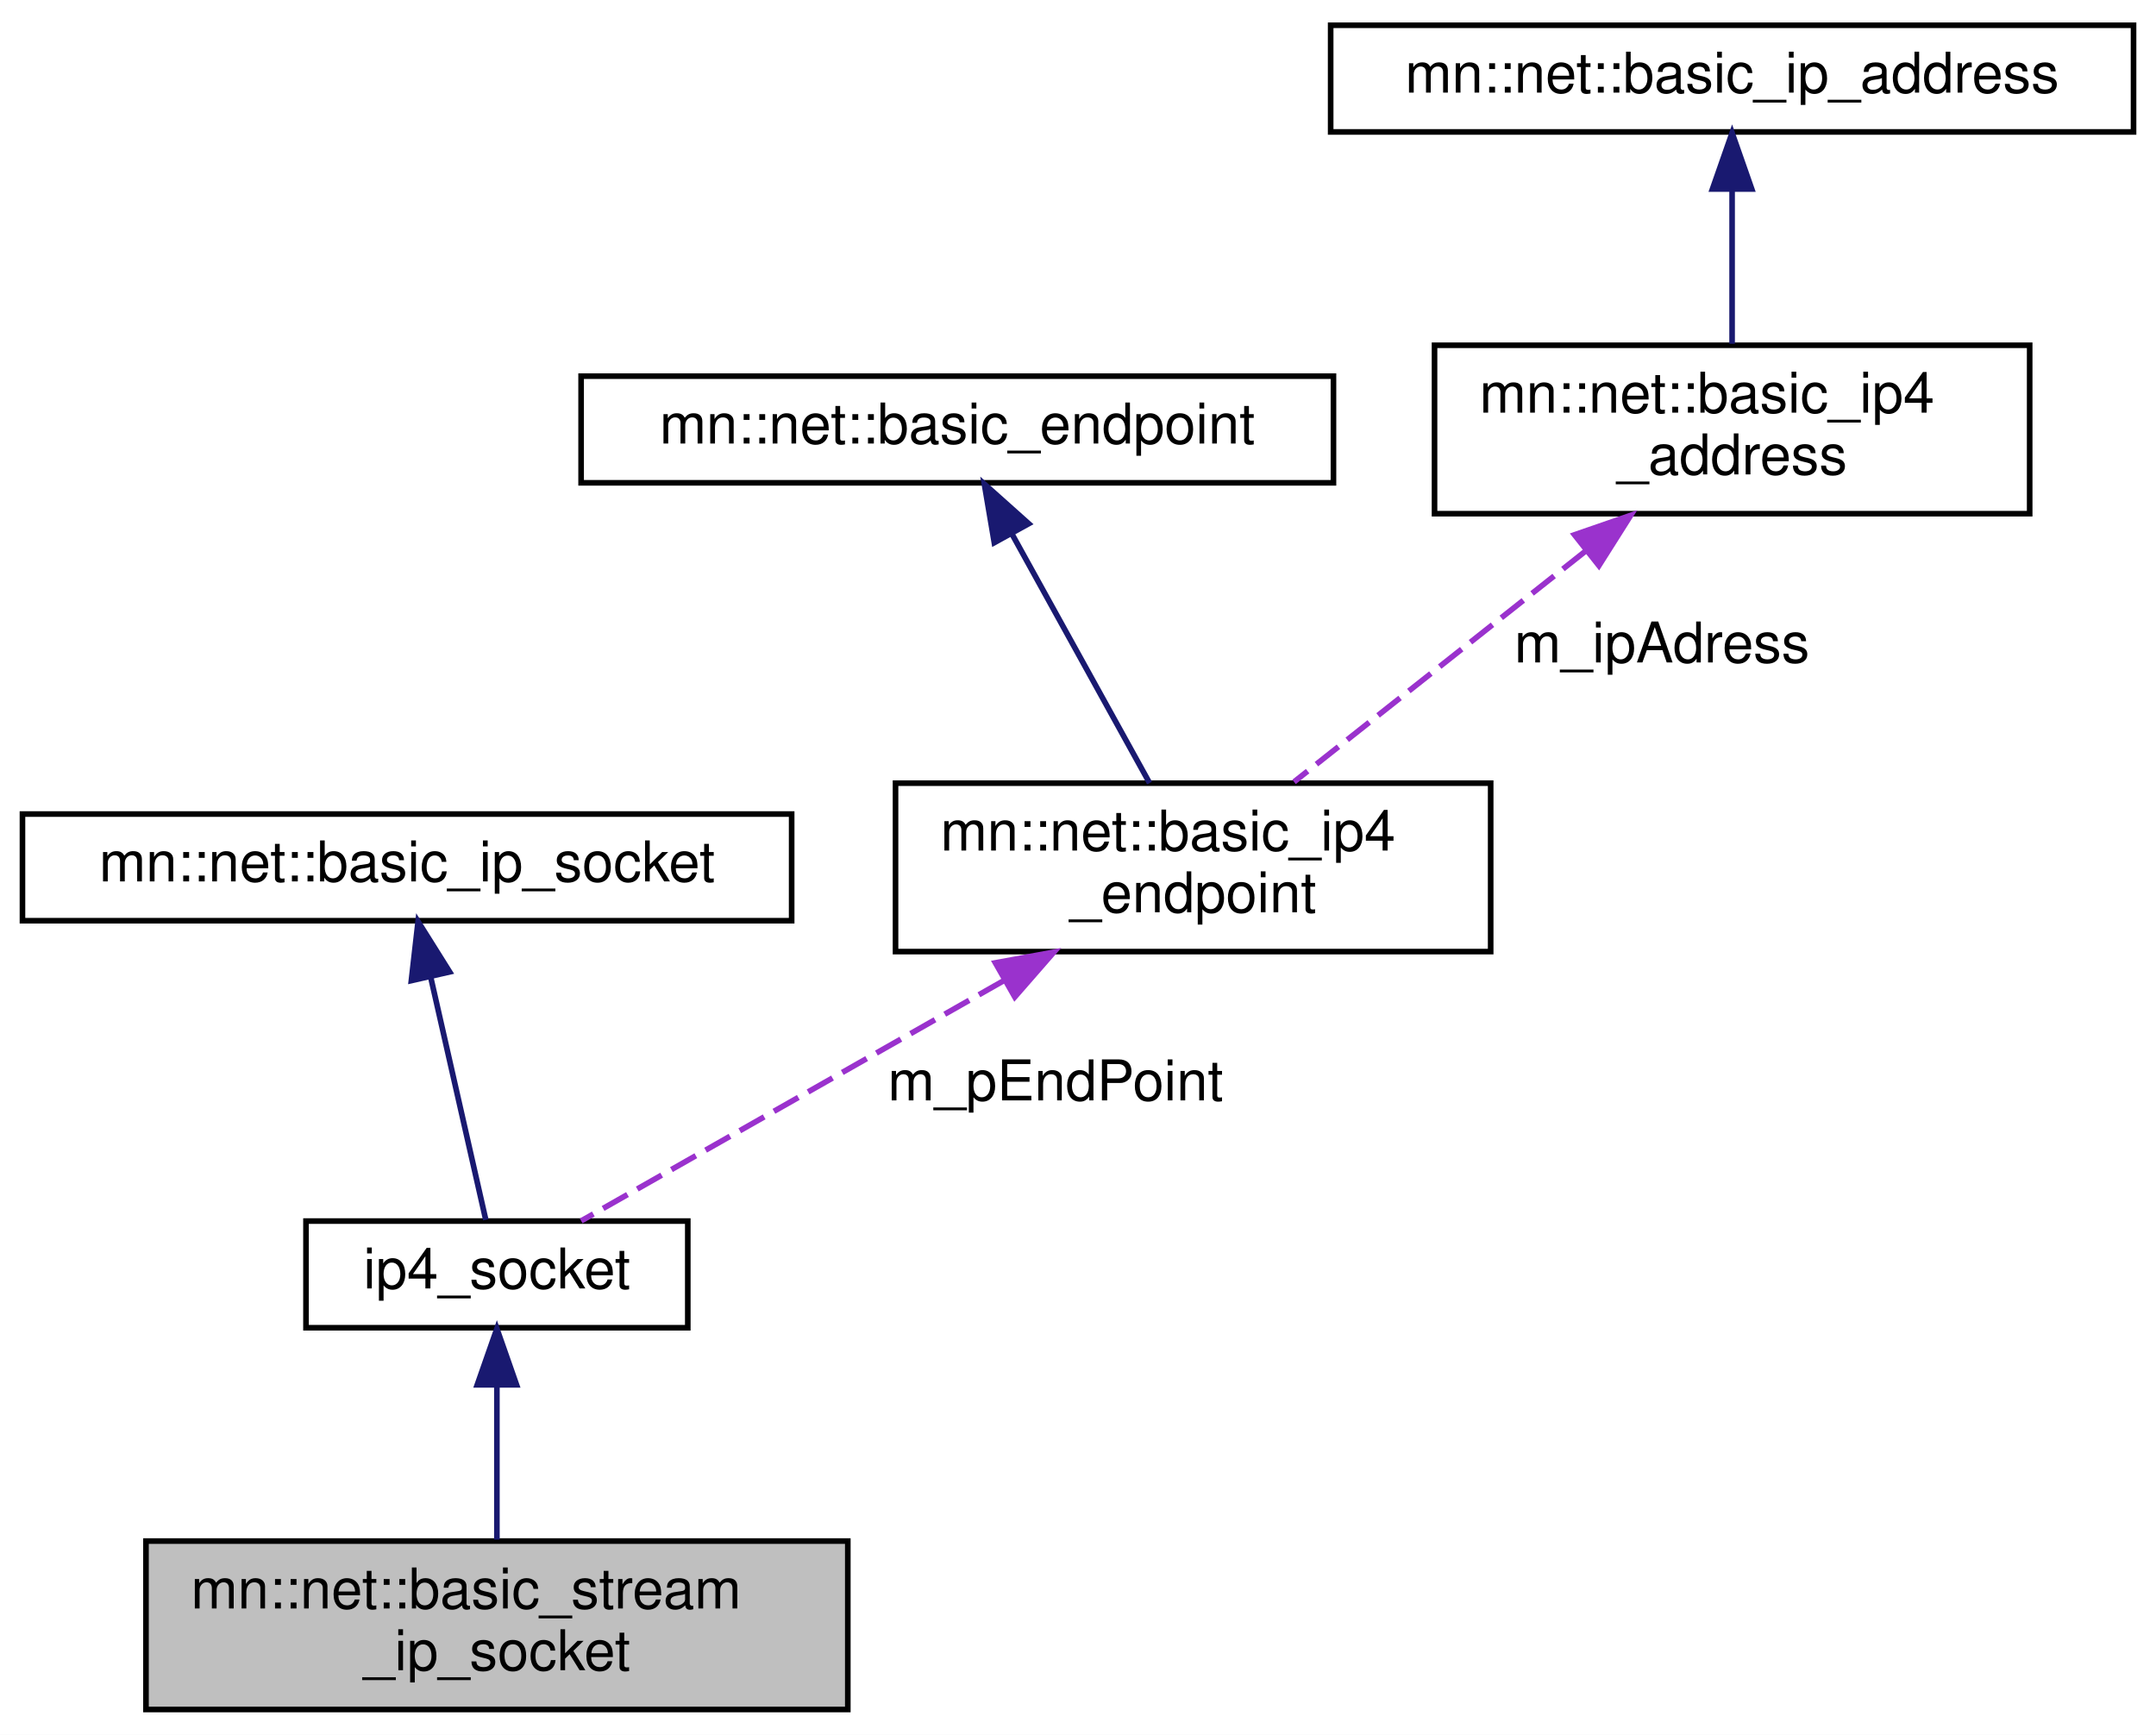
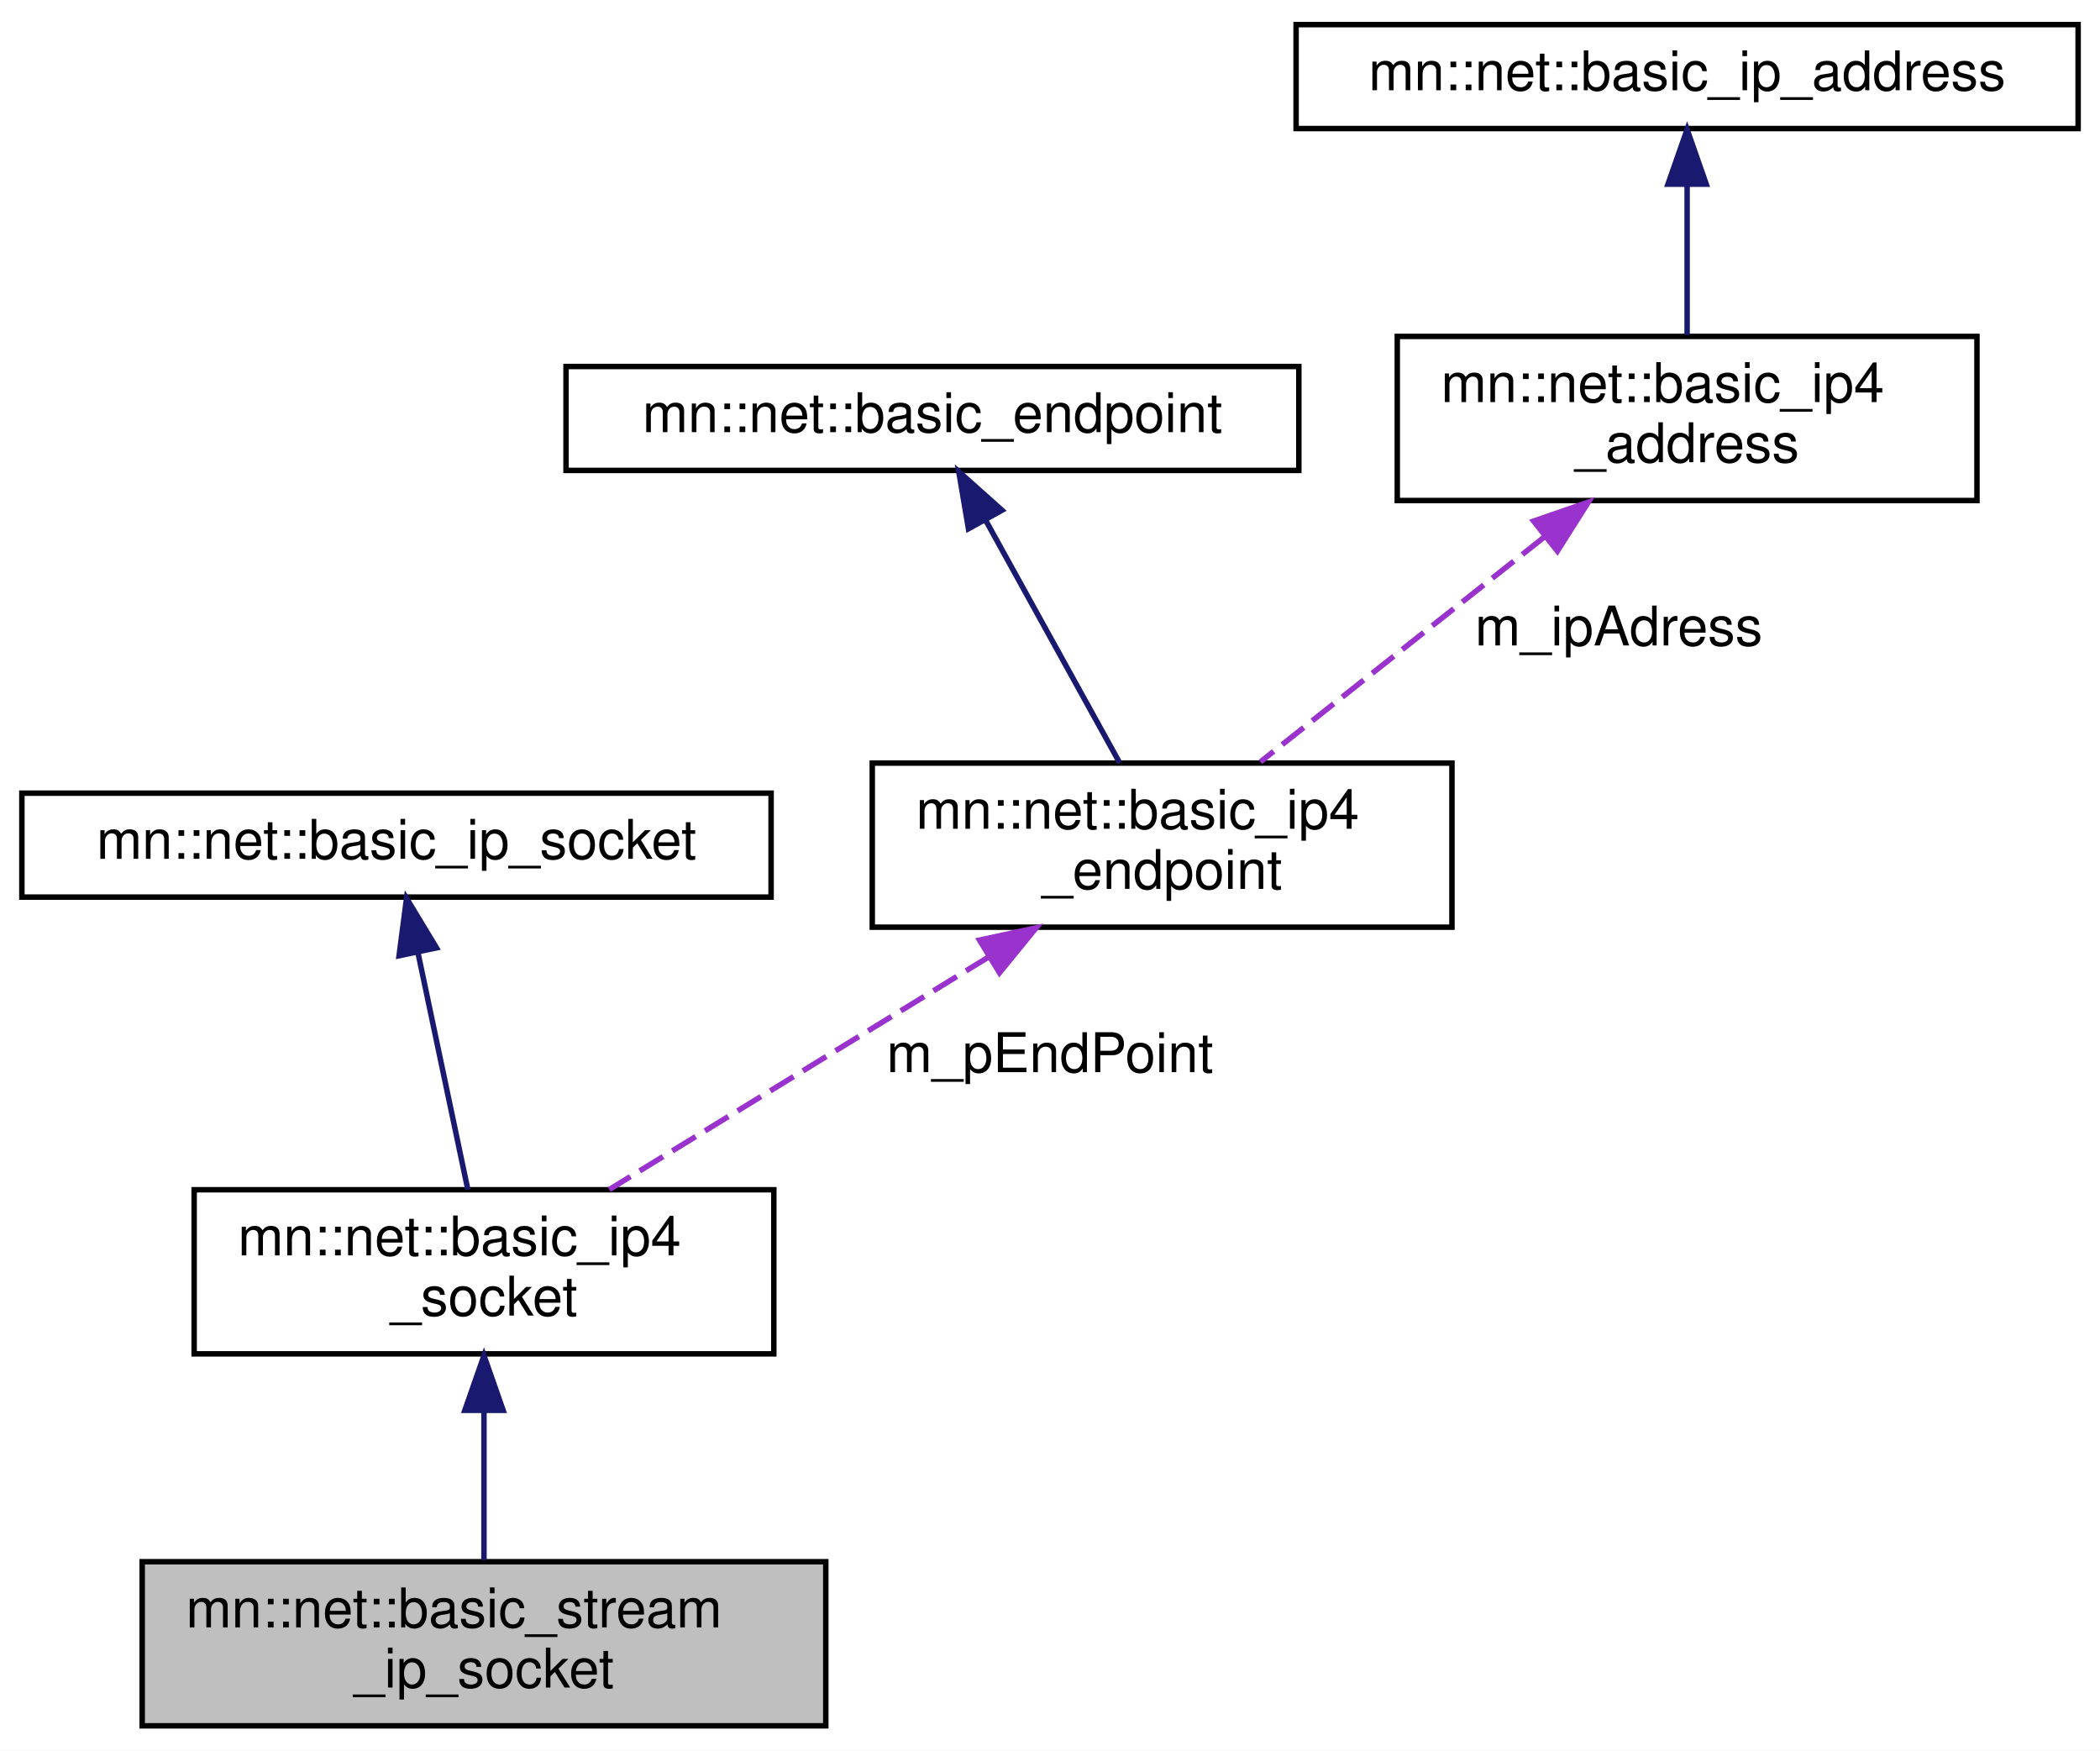
- <svg xmlns="http://www.w3.org/2000/svg" xmlns:xlink="http://www.w3.org/1999/xlink" width="384pt" height="309pt" viewBox="0.00 0.00 384.00 309.00">
-   <g id="graph0" class="graph" transform="scale(1 1) rotate(0) translate(4 305)">
-     <polygon fill="white" stroke="transparent" points="-4,4 -4,-305 380,-305 380,4 -4,4" />
+ <svg xmlns="http://www.w3.org/2000/svg" xmlns:xlink="http://www.w3.org/1999/xlink" width="384pt" height="320pt" viewBox="0.00 0.00 384.00 320.00">
+   <g id="graph0" class="graph" transform="scale(1 1) rotate(0) translate(4 316)">
+     <polygon fill="white" stroke="transparent" points="-4,4 -4,-316 380,-316 380,4 -4,4" />
    <g id="node1" class="node">
      <g id="a_node1">
        <a xlink:title=" ">
          <polygon fill="#bfbfbf" stroke="black" points="22,-0.5 22,-30.5 147,-30.5 147,-0.5 22,-0.5" />
          <text text-anchor="start" x="30" y="-18.5" font-family="Helvetica,sans-Serif" font-size="10.00">mn::net::basic_stream</text>
          <text text-anchor="middle" x="84.5" y="-7.5" font-family="Helvetica,sans-Serif" font-size="10.00">_ip_socket</text>
        </a>
      </g>
    </g>
    <g id="node2" class="node">
      <g id="a_node2">
        <a xlink:href="classmn_1_1net_1_1basic__ip4__socket.html" target="_top" xlink:title=" ">
-           <polygon fill="white" stroke="black" points="50.5,-68.5 50.5,-87.5 118.5,-87.5 118.5,-68.5 50.5,-68.5" />
-           <text text-anchor="middle" x="84.5" y="-75.5" font-family="Helvetica,sans-Serif" font-size="10.00">ip4_socket</text>
+           <polygon fill="white" stroke="black" points="31.5,-68.5 31.5,-98.5 137.5,-98.5 137.5,-68.5 31.5,-68.5" />
+           <text text-anchor="start" x="39.5" y="-86.5" font-family="Helvetica,sans-Serif" font-size="10.00">mn::net::basic_ip4</text>
+           <text text-anchor="middle" x="84.5" y="-75.5" font-family="Helvetica,sans-Serif" font-size="10.00">_socket</text>
        </a>
      </g>
    </g>
    <g id="edge1" class="edge">
-       <path fill="none" stroke="midnightblue" d="M84.5,-58.22C84.5,-49.36 84.5,-38.96 84.5,-30.76" />
-       <polygon fill="midnightblue" stroke="midnightblue" points="81,-58.33 84.5,-68.33 88,-58.33 81,-58.33" />
+       <path fill="none" stroke="midnightblue" d="M84.5,-58.03C84.5,-48.86 84.5,-38.74 84.5,-30.79" />
+       <polygon fill="midnightblue" stroke="midnightblue" points="81,-58.18 84.5,-68.18 88,-58.18 81,-58.18" />
    </g>
    <g id="node3" class="node">
      <g id="a_node3">
        <a xlink:href="classmn_1_1net_1_1basic__ip__socket.html" target="_top" xlink:title="Wrapper class around lwip implementation of a socket.">
-           <polygon fill="white" stroke="black" points="0,-141 0,-160 137,-160 137,-141 0,-141" />
-           <text text-anchor="middle" x="68.5" y="-148" font-family="Helvetica,sans-Serif" font-size="10.00">mn::net::basic_ip_socket</text>
+           <polygon fill="white" stroke="black" points="0,-152 0,-171 137,-171 137,-152 0,-152" />
+           <text text-anchor="middle" x="68.5" y="-159" font-family="Helvetica,sans-Serif" font-size="10.00">mn::net::basic_ip_socket</text>
        </a>
      </g>
    </g>
    <g id="edge2" class="edge">
-       <path fill="none" stroke="midnightblue" d="M72.73,-130.86C75.9,-116.9 80.09,-98.43 82.52,-87.72" />
-       <polygon fill="midnightblue" stroke="midnightblue" points="69.26,-130.33 70.46,-140.86 76.09,-131.88 69.26,-130.33" />
+       <path fill="none" stroke="midnightblue" d="M72.44,-141.78C75.26,-128.4 78.99,-110.69 81.55,-98.52" />
+       <polygon fill="midnightblue" stroke="midnightblue" points="68.97,-141.28 70.34,-151.78 75.82,-142.72 68.97,-141.28" />
    </g>
    <g id="node4" class="node">
      <g id="a_node4">
        <a xlink:href="classmn_1_1net_1_1basic__ip4__endpoint.html" target="_top" xlink:title=" ">
-           <polygon fill="white" stroke="black" points="155.5,-135.5 155.5,-165.5 261.5,-165.5 261.5,-135.5 155.5,-135.5" />
-           <text text-anchor="start" x="163.5" y="-153.5" font-family="Helvetica,sans-Serif" font-size="10.00">mn::net::basic_ip4</text>
-           <text text-anchor="middle" x="208.5" y="-142.5" font-family="Helvetica,sans-Serif" font-size="10.00">_endpoint</text>
+           <polygon fill="white" stroke="black" points="155.5,-146.5 155.5,-176.5 261.5,-176.5 261.5,-146.5 155.5,-146.5" />
+           <text text-anchor="start" x="163.5" y="-164.5" font-family="Helvetica,sans-Serif" font-size="10.00">mn::net::basic_ip4</text>
+           <text text-anchor="middle" x="208.5" y="-153.5" font-family="Helvetica,sans-Serif" font-size="10.00">_endpoint</text>
        </a>
      </g>
    </g>
    <g id="edge3" class="edge">
-       <path fill="none" stroke="#9a32cd" stroke-dasharray="5,2" d="M174.7,-130.28C150.13,-116.31 118.04,-98.07 99.51,-87.53" />
-       <polygon fill="#9a32cd" stroke="#9a32cd" points="173.28,-133.5 183.7,-135.4 176.74,-127.42 173.28,-133.5" />
-       <text text-anchor="middle" x="184" y="-109" font-family="Helvetica,sans-Serif" font-size="10.00"> m_pEndPoint</text>
+       <path fill="none" stroke="#9a32cd" stroke-dasharray="5,2" d="M176.92,-141.14C155.23,-127.85 126.95,-110.52 107.41,-98.54" />
+       <polygon fill="#9a32cd" stroke="#9a32cd" points="175.11,-144.14 185.47,-146.38 178.77,-138.17 175.11,-144.14" />
+       <text text-anchor="middle" x="188" y="-120" font-family="Helvetica,sans-Serif" font-size="10.00"> m_pEndPoint</text>
    </g>
    <g id="node5" class="node">
      <g id="a_node5">
        <a xlink:href="classmn_1_1net_1_1basic__endpoint.html" target="_top" xlink:title=" ">
-           <polygon fill="white" stroke="black" points="99.5,-219 99.5,-238 233.5,-238 233.5,-219 99.5,-219" />
-           <text text-anchor="middle" x="166.5" y="-226" font-family="Helvetica,sans-Serif" font-size="10.00">mn::net::basic_endpoint</text>
+           <polygon fill="white" stroke="black" points="99.5,-230 99.5,-249 233.5,-249 233.5,-230 99.5,-230" />
+           <text text-anchor="middle" x="166.5" y="-237" font-family="Helvetica,sans-Serif" font-size="10.00">mn::net::basic_endpoint</text>
        </a>
      </g>
    </g>
    <g id="edge4" class="edge">
-       <path fill="none" stroke="midnightblue" d="M176.19,-209.97C183.65,-196.47 193.83,-178.05 200.75,-165.52" />
-       <polygon fill="midnightblue" stroke="midnightblue" points="173.09,-208.34 171.32,-218.78 179.22,-211.72 173.09,-208.34" />
+       <path fill="none" stroke="midnightblue" d="M176.19,-220.97C183.65,-207.47 193.83,-189.05 200.75,-176.52" />
+       <polygon fill="midnightblue" stroke="midnightblue" points="173.09,-219.34 171.32,-229.78 179.22,-222.72 173.09,-219.34" />
    </g>
    <g id="node6" class="node">
      <g id="a_node6">
        <a xlink:href="classmn_1_1net_1_1basic__ip4__address.html" target="_top" xlink:title="Class for the Internet Protocal version 4.">
-           <polygon fill="white" stroke="black" points="251.5,-213.5 251.5,-243.5 357.5,-243.5 357.5,-213.5 251.5,-213.5" />
-           <text text-anchor="start" x="259.5" y="-231.5" font-family="Helvetica,sans-Serif" font-size="10.00">mn::net::basic_ip4</text>
-           <text text-anchor="middle" x="304.5" y="-220.5" font-family="Helvetica,sans-Serif" font-size="10.00">_address</text>
+           <polygon fill="white" stroke="black" points="251.5,-224.5 251.5,-254.5 357.5,-254.5 357.5,-224.5 251.5,-224.5" />
+           <text text-anchor="start" x="259.5" y="-242.5" font-family="Helvetica,sans-Serif" font-size="10.00">mn::net::basic_ip4</text>
+           <text text-anchor="middle" x="304.5" y="-231.5" font-family="Helvetica,sans-Serif" font-size="10.00">_address</text>
        </a>
      </g>
    </g>
    <g id="edge5" class="edge">
-       <path fill="none" stroke="#9a32cd" stroke-dasharray="5,2" d="M278.29,-206.75C261.85,-193.73 241.07,-177.28 226.48,-165.73" />
-       <polygon fill="#9a32cd" stroke="#9a32cd" points="276.43,-209.74 286.44,-213.2 280.78,-204.25 276.43,-209.74" />
-       <text text-anchor="middle" x="292" y="-187" font-family="Helvetica,sans-Serif" font-size="10.00"> m_ipAdress</text>
+       <path fill="none" stroke="#9a32cd" stroke-dasharray="5,2" d="M278.29,-217.75C261.85,-204.73 241.07,-188.28 226.48,-176.73" />
+       <polygon fill="#9a32cd" stroke="#9a32cd" points="276.43,-220.74 286.44,-224.2 280.78,-215.25 276.43,-220.74" />
+       <text text-anchor="middle" x="292" y="-198" font-family="Helvetica,sans-Serif" font-size="10.00"> m_ipAdress</text>
    </g>
    <g id="node7" class="node">
      <g id="a_node7">
        <a xlink:href="classmn_1_1net_1_1basic__ip__address.html" target="_top" xlink:title="Wrapper class around lwip implementation of a ip address.">
-           <polygon fill="white" stroke="black" points="233,-281.5 233,-300.5 376,-300.5 376,-281.5 233,-281.5" />
-           <text text-anchor="middle" x="304.5" y="-288.5" font-family="Helvetica,sans-Serif" font-size="10.00">mn::net::basic_ip_address</text>
+           <polygon fill="white" stroke="black" points="233,-292.5 233,-311.5 376,-311.5 376,-292.5 233,-292.5" />
+           <text text-anchor="middle" x="304.5" y="-299.5" font-family="Helvetica,sans-Serif" font-size="10.00">mn::net::basic_ip_address</text>
        </a>
      </g>
    </g>
    <g id="edge6" class="edge">
-       <path fill="none" stroke="midnightblue" d="M304.5,-271.22C304.5,-262.36 304.5,-251.96 304.5,-243.76" />
-       <polygon fill="midnightblue" stroke="midnightblue" points="301,-271.33 304.5,-281.33 308,-271.33 301,-271.33" />
+       <path fill="none" stroke="midnightblue" d="M304.5,-282.22C304.5,-273.36 304.5,-262.96 304.5,-254.76" />
+       <polygon fill="midnightblue" stroke="midnightblue" points="301,-282.33 304.5,-292.33 308,-282.33 301,-282.33" />
    </g>
  </g>
</svg>
